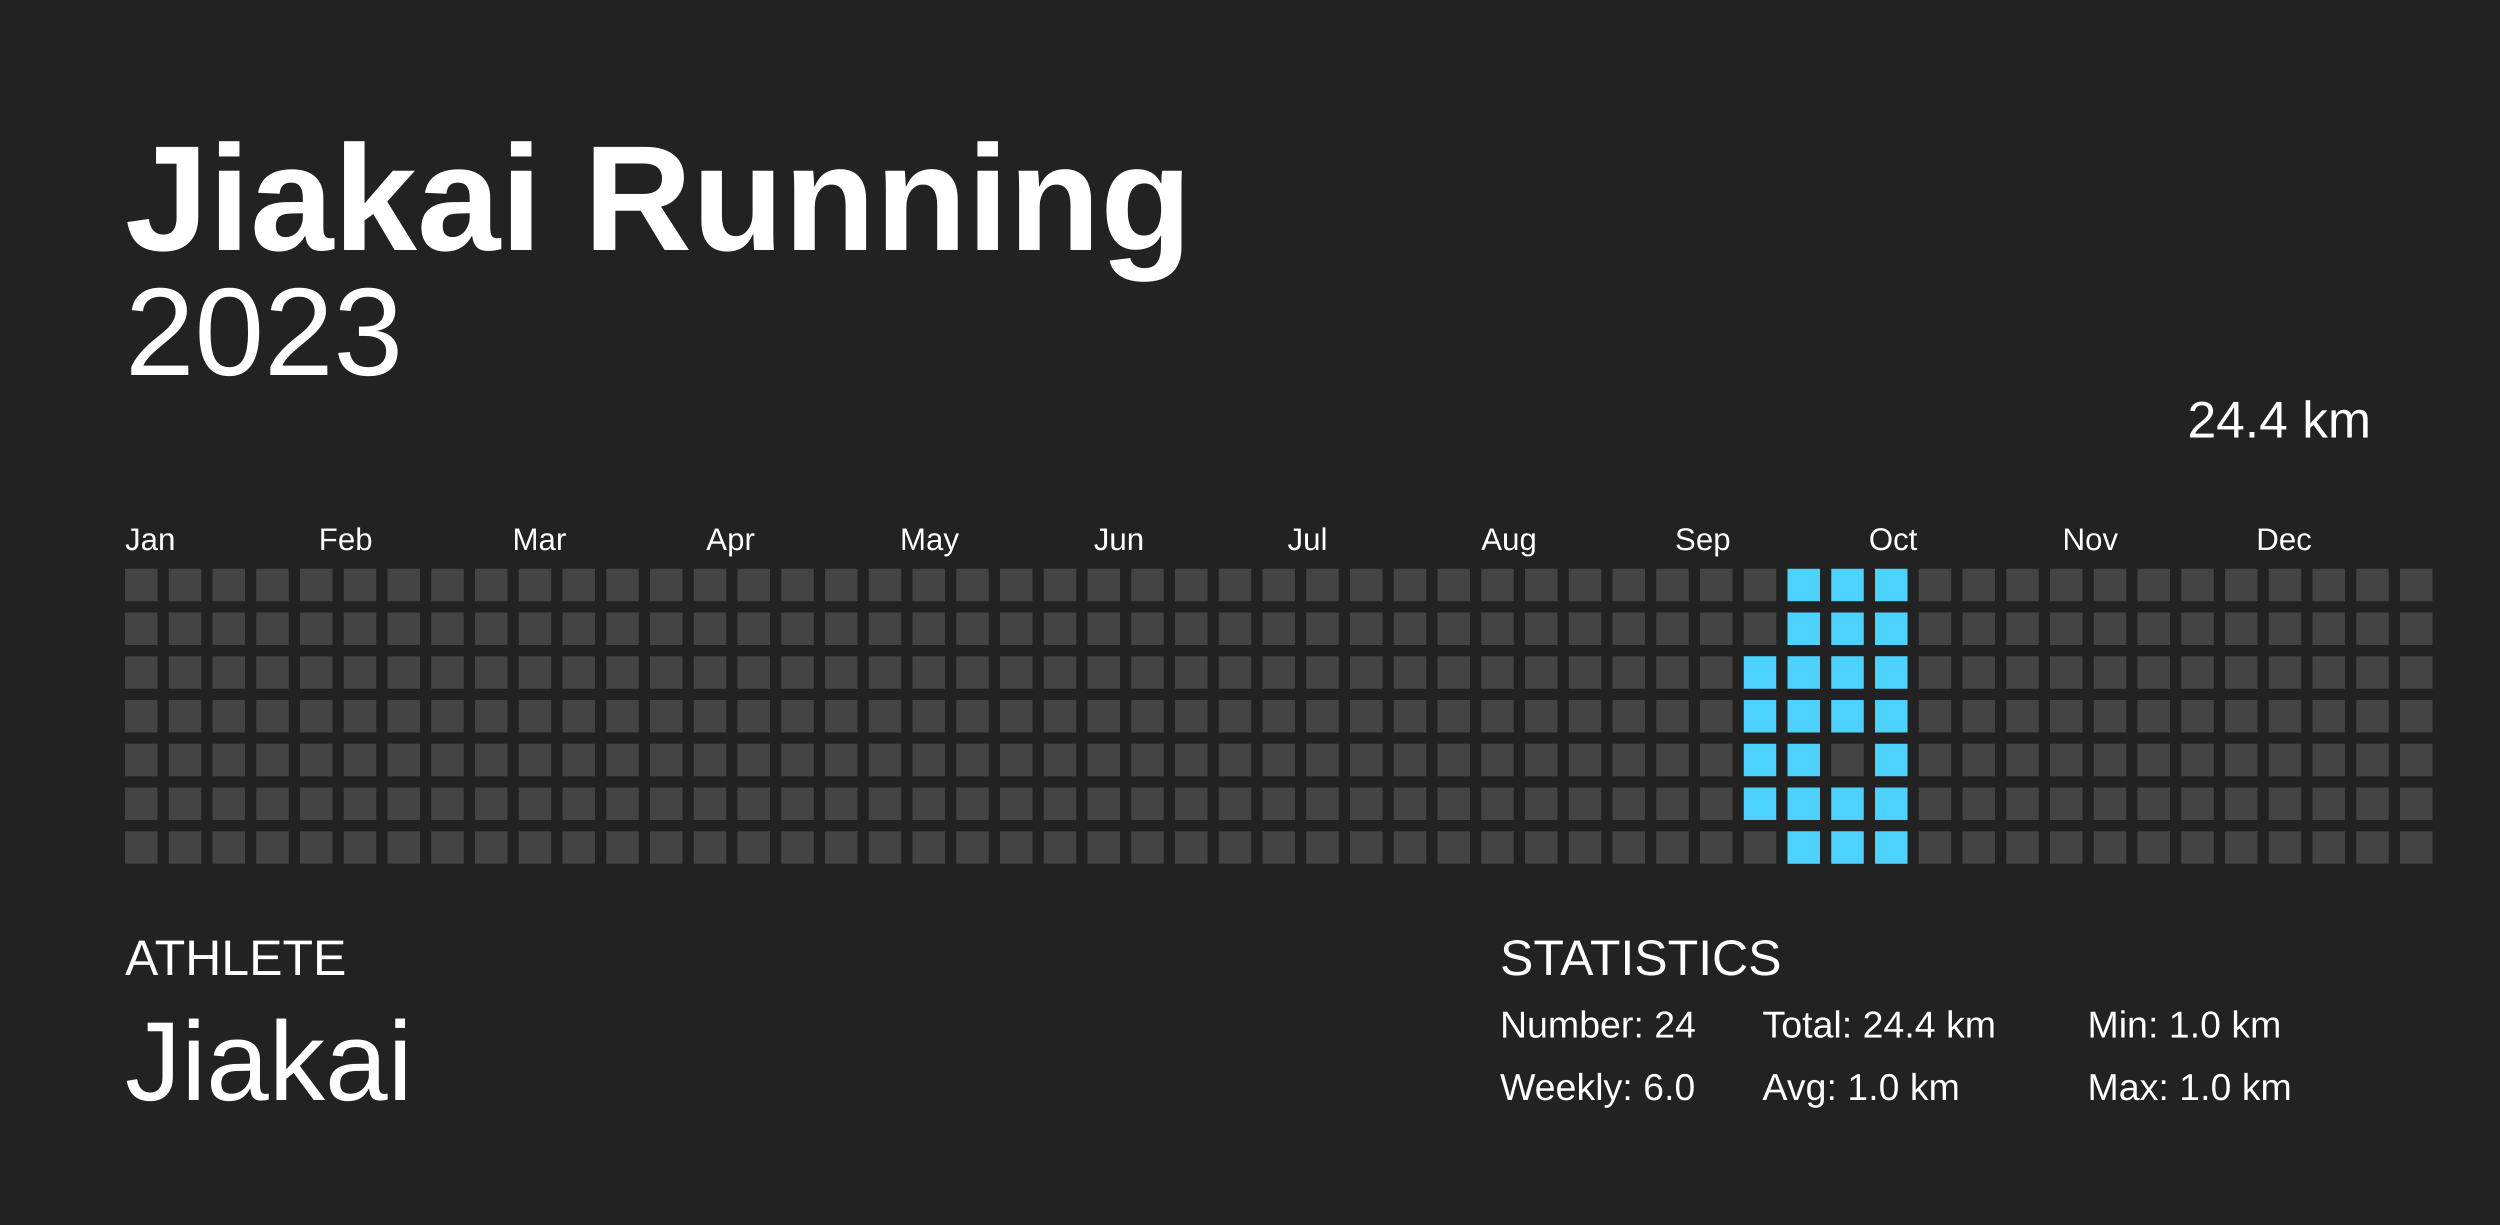
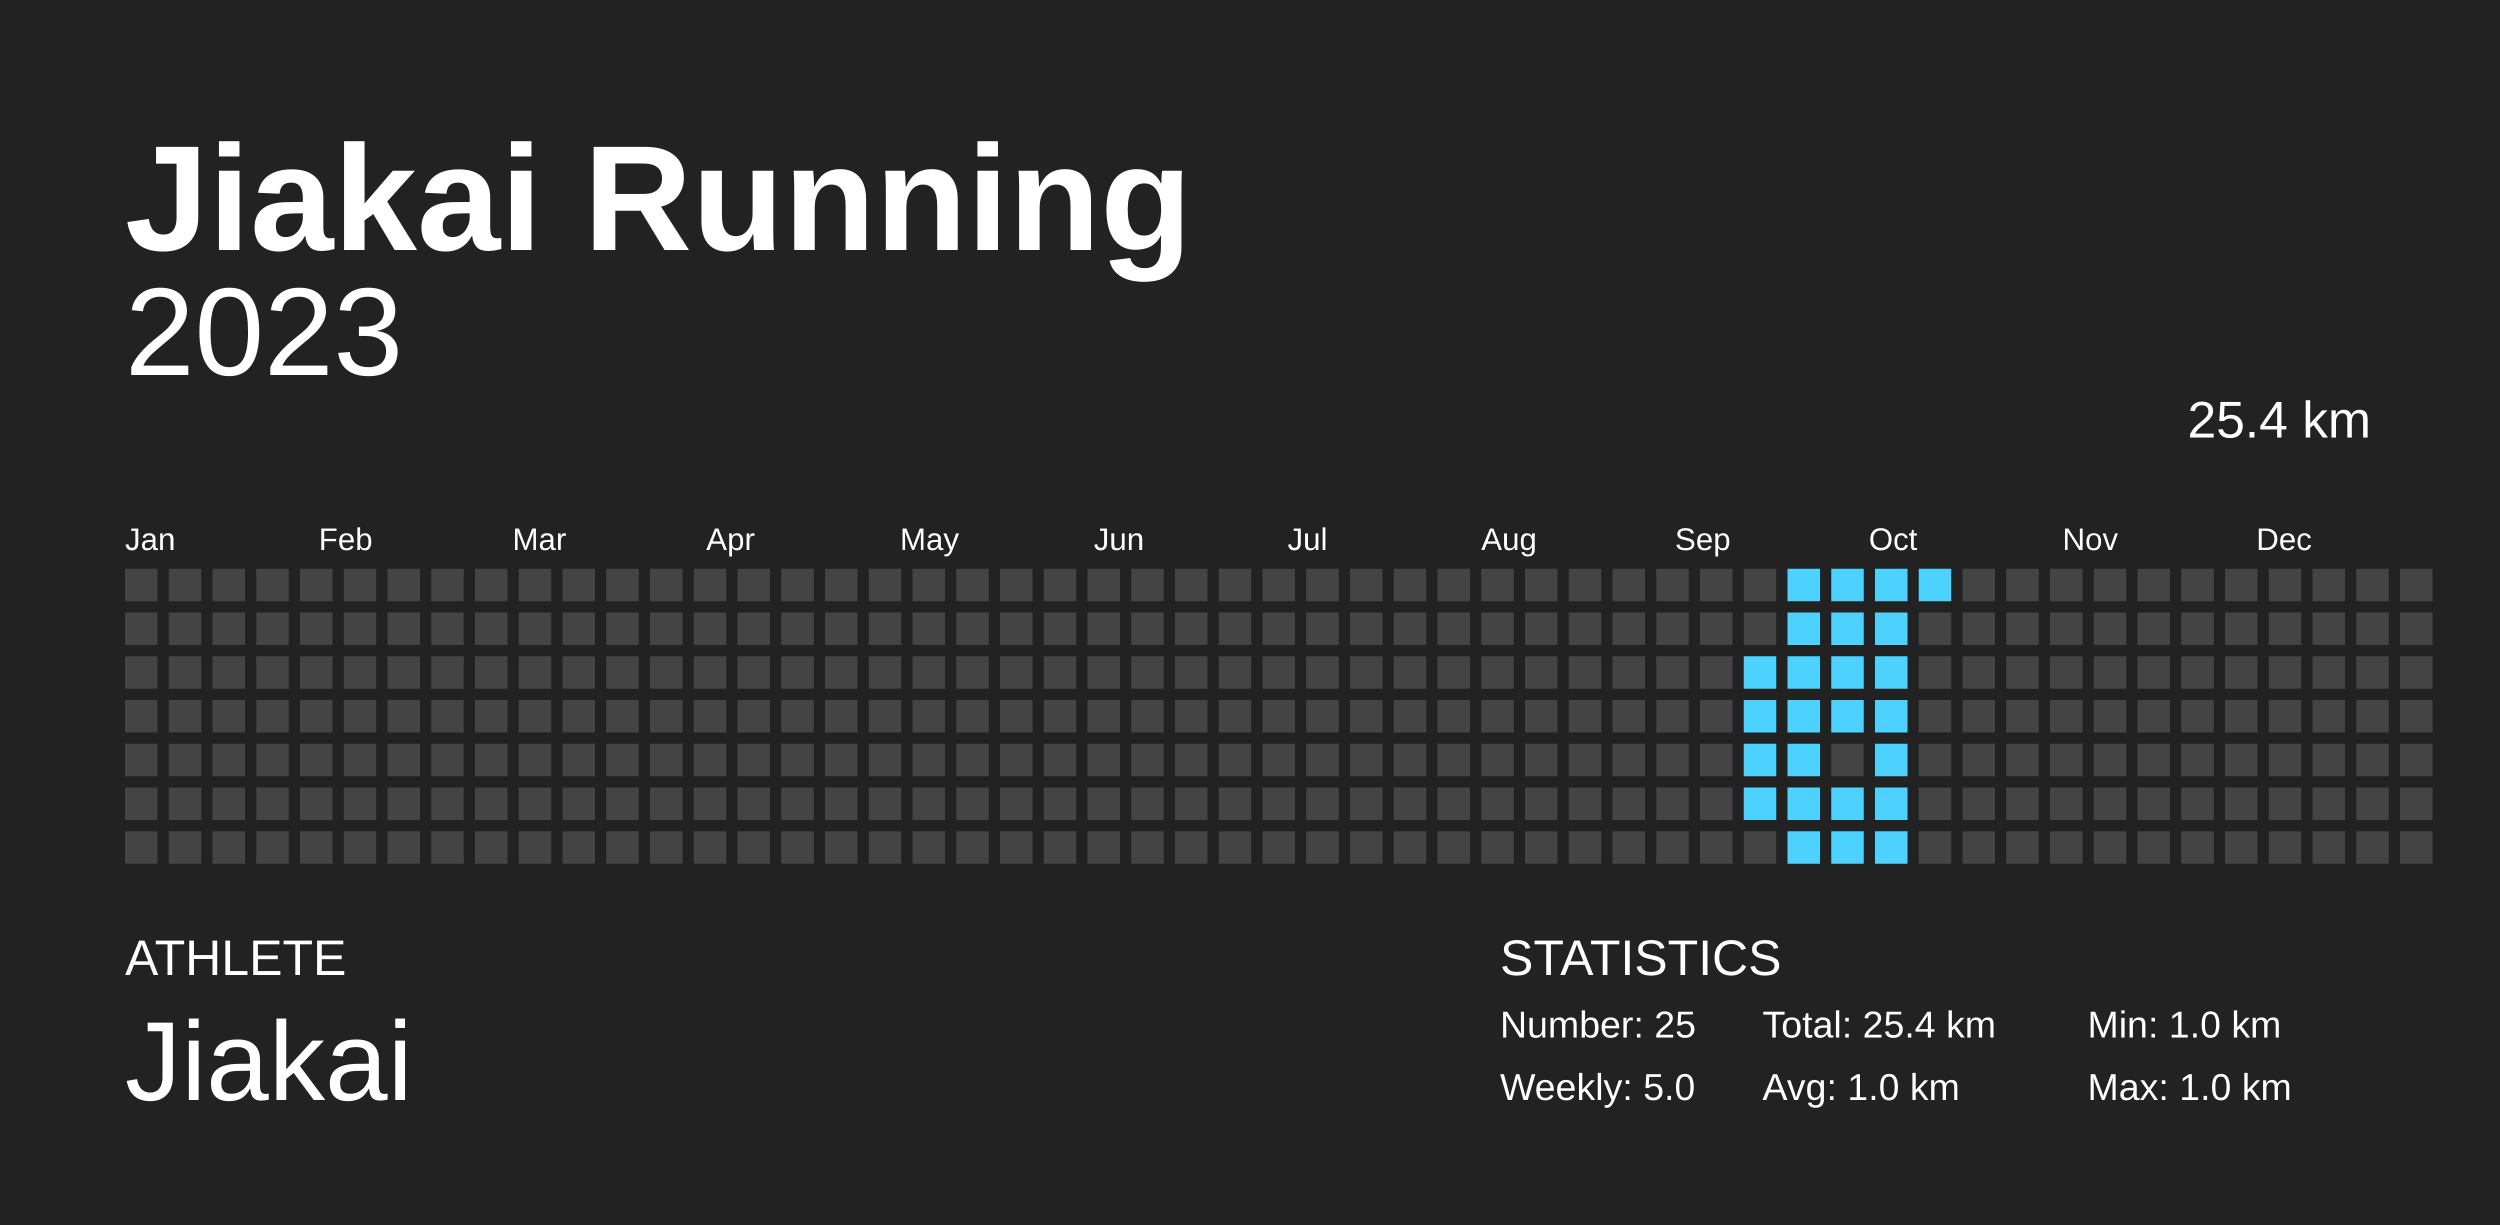
<svg xmlns="http://www.w3.org/2000/svg" baseProfile="full" height="98mm" version="1.1" viewBox="0,0,200,98" width="200mm">
  <defs />
  <rect fill="#222222" height="98" width="200" x="0" y="0" />
  <text fill="#FFFFFF" style="font-size:12px; font-family:Arial; font-weight:bold;" x="10" y="20">Jiakai Running</text>
  <text fill="#FFFFFF" style="font-size:4px; font-family:Arial" x="10" y="78">ATHLETE</text>
  <text fill="#FFFFFF" style="font-size:9px; font-family:Arial" x="10" y="88">Jiakai</text>
  <text fill="#FFFFFF" style="font-size:4px; font-family:Arial" x="120" y="78">STATISTICS</text>
-   <text fill="#FFFFFF" style="font-size:3px; font-family:Arial" x="120" y="83">Number: 24</text>
-   <text fill="#FFFFFF" style="font-size:3px; font-family:Arial" x="120" y="88">Weekly: 6.0</text>
-   <text fill="#FFFFFF" style="font-size:3px; font-family:Arial" x="141" y="83">Total: 24.4 km</text>
+   <text fill="#FFFFFF" style="font-size:3px; font-family:Arial" x="120" y="83">Number: 25</text>
+   <text fill="#FFFFFF" style="font-size:3px; font-family:Arial" x="120" y="88">Weekly: 5.0</text>
+   <text fill="#FFFFFF" style="font-size:3px; font-family:Arial" x="141" y="83">Total: 25.4 km</text>
  <text fill="#FFFFFF" style="font-size:3px; font-family:Arial" x="141" y="88">Avg: 1.0 km</text>
  <text fill="#FFFFFF" style="font-size:3px; font-family:Arial" x="167" y="83">Min: 1.0 km</text>
  <text fill="#FFFFFF" style="font-size:3px; font-family:Arial" x="167" y="88">Max: 1.0 km</text>
  <text alignment-baseline="hanging" fill="#FFFFFF" style="font-size:10.0px; font-family:Arial;" x="10" y="30">2023</text>
-   <text alignment-baseline="hanging" fill="#FFFFFF" style="font-size:4.125px; font-family:Arial;" x="175" y="35">24.4 km</text>
+   <text alignment-baseline="hanging" fill="#FFFFFF" style="font-size:4.125px; font-family:Arial;" x="175" y="35">25.4 km</text>
  <text fill="#FFFFFF" style="font-size:2.5px; font-family:Arial" x="10.0" y="44">Jan</text>
  <text fill="#FFFFFF" style="font-size:2.5px; font-family:Arial" x="25.5" y="44">Feb</text>
  <text fill="#FFFFFF" style="font-size:2.5px; font-family:Arial" x="41.0" y="44">Mar</text>
  <text fill="#FFFFFF" style="font-size:2.5px; font-family:Arial" x="56.5" y="44">Apr</text>
  <text fill="#FFFFFF" style="font-size:2.5px; font-family:Arial" x="72.0" y="44">May</text>
  <text fill="#FFFFFF" style="font-size:2.5px; font-family:Arial" x="87.5" y="44">Jun</text>
  <text fill="#FFFFFF" style="font-size:2.5px; font-family:Arial" x="103.0" y="44">Jul</text>
  <text fill="#FFFFFF" style="font-size:2.5px; font-family:Arial" x="118.5" y="44">Aug</text>
  <text fill="#FFFFFF" style="font-size:2.5px; font-family:Arial" x="134.0" y="44">Sep</text>
  <text fill="#FFFFFF" style="font-size:2.5px; font-family:Arial" x="149.5" y="44">Oct</text>
  <text fill="#FFFFFF" style="font-size:2.5px; font-family:Arial" x="165.0" y="44">Nov</text>
  <text fill="#FFFFFF" style="font-size:2.5px; font-family:Arial" x="180.5" y="44">Dec</text>
  <rect fill="#444444" height="2.6" width="2.6" x="10.0" y="45.5" />
  <rect fill="#444444" height="2.6" width="2.6" x="10.0" y="49.0" />
  <rect fill="#444444" height="2.6" width="2.6" x="10.0" y="52.5" />
  <rect fill="#444444" height="2.6" width="2.6" x="10.0" y="56.0" />
  <rect fill="#444444" height="2.6" width="2.6" x="10.0" y="59.5" />
  <rect fill="#444444" height="2.6" width="2.6" x="10.0" y="63.0" />
  <rect fill="#444444" height="2.6" width="2.6" x="10.0" y="66.5" />
  <rect fill="#444444" height="2.6" width="2.6" x="13.5" y="45.5" />
  <rect fill="#444444" height="2.6" width="2.6" x="13.5" y="49.0" />
  <rect fill="#444444" height="2.6" width="2.6" x="13.5" y="52.5" />
  <rect fill="#444444" height="2.6" width="2.6" x="13.5" y="56.0" />
  <rect fill="#444444" height="2.6" width="2.6" x="13.5" y="59.5" />
  <rect fill="#444444" height="2.6" width="2.6" x="13.5" y="63.0" />
  <rect fill="#444444" height="2.6" width="2.6" x="13.5" y="66.5" />
  <rect fill="#444444" height="2.6" width="2.6" x="17.0" y="45.5" />
  <rect fill="#444444" height="2.6" width="2.6" x="17.0" y="49.0" />
  <rect fill="#444444" height="2.6" width="2.6" x="17.0" y="52.5" />
  <rect fill="#444444" height="2.6" width="2.6" x="17.0" y="56.0" />
  <rect fill="#444444" height="2.6" width="2.6" x="17.0" y="59.5" />
  <rect fill="#444444" height="2.6" width="2.6" x="17.0" y="63.0" />
  <rect fill="#444444" height="2.6" width="2.6" x="17.0" y="66.5" />
  <rect fill="#444444" height="2.6" width="2.6" x="20.5" y="45.5" />
  <rect fill="#444444" height="2.6" width="2.6" x="20.5" y="49.0" />
  <rect fill="#444444" height="2.6" width="2.6" x="20.5" y="52.5" />
  <rect fill="#444444" height="2.6" width="2.6" x="20.5" y="56.0" />
  <rect fill="#444444" height="2.6" width="2.6" x="20.5" y="59.5" />
  <rect fill="#444444" height="2.6" width="2.6" x="20.5" y="63.0" />
  <rect fill="#444444" height="2.6" width="2.6" x="20.5" y="66.5" />
  <rect fill="#444444" height="2.6" width="2.6" x="24.0" y="45.5" />
  <rect fill="#444444" height="2.6" width="2.6" x="24.0" y="49.0" />
  <rect fill="#444444" height="2.6" width="2.6" x="24.0" y="52.5" />
  <rect fill="#444444" height="2.6" width="2.6" x="24.0" y="56.0" />
  <rect fill="#444444" height="2.6" width="2.6" x="24.0" y="59.5" />
  <rect fill="#444444" height="2.6" width="2.6" x="24.0" y="63.0" />
  <rect fill="#444444" height="2.6" width="2.6" x="24.0" y="66.5" />
  <rect fill="#444444" height="2.6" width="2.6" x="27.5" y="45.5" />
  <rect fill="#444444" height="2.6" width="2.6" x="27.5" y="49.0" />
  <rect fill="#444444" height="2.6" width="2.6" x="27.5" y="52.5" />
  <rect fill="#444444" height="2.6" width="2.6" x="27.5" y="56.0" />
  <rect fill="#444444" height="2.6" width="2.6" x="27.5" y="59.5" />
  <rect fill="#444444" height="2.6" width="2.6" x="27.5" y="63.0" />
  <rect fill="#444444" height="2.6" width="2.6" x="27.5" y="66.5" />
  <rect fill="#444444" height="2.6" width="2.6" x="31.0" y="45.5" />
  <rect fill="#444444" height="2.6" width="2.6" x="31.0" y="49.0" />
  <rect fill="#444444" height="2.6" width="2.6" x="31.0" y="52.5" />
  <rect fill="#444444" height="2.6" width="2.6" x="31.0" y="56.0" />
  <rect fill="#444444" height="2.6" width="2.6" x="31.0" y="59.5" />
  <rect fill="#444444" height="2.6" width="2.6" x="31.0" y="63.0" />
  <rect fill="#444444" height="2.6" width="2.6" x="31.0" y="66.5" />
  <rect fill="#444444" height="2.6" width="2.6" x="34.5" y="45.5" />
  <rect fill="#444444" height="2.6" width="2.6" x="34.5" y="49.0" />
  <rect fill="#444444" height="2.6" width="2.6" x="34.5" y="52.5" />
  <rect fill="#444444" height="2.6" width="2.6" x="34.5" y="56.0" />
  <rect fill="#444444" height="2.6" width="2.6" x="34.5" y="59.5" />
  <rect fill="#444444" height="2.6" width="2.6" x="34.5" y="63.0" />
  <rect fill="#444444" height="2.6" width="2.6" x="34.5" y="66.5" />
  <rect fill="#444444" height="2.6" width="2.6" x="38.0" y="45.5" />
  <rect fill="#444444" height="2.6" width="2.6" x="38.0" y="49.0" />
  <rect fill="#444444" height="2.6" width="2.6" x="38.0" y="52.5" />
  <rect fill="#444444" height="2.6" width="2.6" x="38.0" y="56.0" />
  <rect fill="#444444" height="2.6" width="2.6" x="38.0" y="59.5" />
  <rect fill="#444444" height="2.6" width="2.6" x="38.0" y="63.0" />
  <rect fill="#444444" height="2.6" width="2.6" x="38.0" y="66.5" />
  <rect fill="#444444" height="2.6" width="2.6" x="41.5" y="45.5" />
  <rect fill="#444444" height="2.6" width="2.6" x="41.5" y="49.0" />
  <rect fill="#444444" height="2.6" width="2.6" x="41.5" y="52.5" />
  <rect fill="#444444" height="2.6" width="2.6" x="41.5" y="56.0" />
  <rect fill="#444444" height="2.6" width="2.6" x="41.5" y="59.5" />
  <rect fill="#444444" height="2.6" width="2.6" x="41.5" y="63.0" />
  <rect fill="#444444" height="2.6" width="2.6" x="41.5" y="66.5" />
  <rect fill="#444444" height="2.6" width="2.6" x="45.0" y="45.5" />
  <rect fill="#444444" height="2.6" width="2.6" x="45.0" y="49.0" />
  <rect fill="#444444" height="2.6" width="2.6" x="45.0" y="52.5" />
  <rect fill="#444444" height="2.6" width="2.6" x="45.0" y="56.0" />
  <rect fill="#444444" height="2.6" width="2.6" x="45.0" y="59.5" />
  <rect fill="#444444" height="2.6" width="2.6" x="45.0" y="63.0" />
  <rect fill="#444444" height="2.6" width="2.6" x="45.0" y="66.5" />
  <rect fill="#444444" height="2.6" width="2.6" x="48.5" y="45.5" />
  <rect fill="#444444" height="2.6" width="2.6" x="48.5" y="49.0" />
  <rect fill="#444444" height="2.6" width="2.6" x="48.5" y="52.5" />
  <rect fill="#444444" height="2.6" width="2.6" x="48.5" y="56.0" />
  <rect fill="#444444" height="2.6" width="2.6" x="48.5" y="59.5" />
  <rect fill="#444444" height="2.6" width="2.6" x="48.5" y="63.0" />
  <rect fill="#444444" height="2.6" width="2.6" x="48.5" y="66.5" />
  <rect fill="#444444" height="2.6" width="2.6" x="52.0" y="45.5" />
  <rect fill="#444444" height="2.6" width="2.6" x="52.0" y="49.0" />
  <rect fill="#444444" height="2.6" width="2.6" x="52.0" y="52.5" />
  <rect fill="#444444" height="2.6" width="2.6" x="52.0" y="56.0" />
  <rect fill="#444444" height="2.6" width="2.6" x="52.0" y="59.5" />
  <rect fill="#444444" height="2.6" width="2.6" x="52.0" y="63.0" />
  <rect fill="#444444" height="2.6" width="2.6" x="52.0" y="66.5" />
  <rect fill="#444444" height="2.6" width="2.6" x="55.5" y="45.5" />
  <rect fill="#444444" height="2.6" width="2.6" x="55.5" y="49.0" />
  <rect fill="#444444" height="2.6" width="2.6" x="55.5" y="52.5" />
  <rect fill="#444444" height="2.6" width="2.6" x="55.5" y="56.0" />
  <rect fill="#444444" height="2.6" width="2.6" x="55.5" y="59.5" />
  <rect fill="#444444" height="2.6" width="2.6" x="55.5" y="63.0" />
  <rect fill="#444444" height="2.6" width="2.6" x="55.5" y="66.5" />
  <rect fill="#444444" height="2.6" width="2.6" x="59.0" y="45.5" />
  <rect fill="#444444" height="2.6" width="2.6" x="59.0" y="49.0" />
  <rect fill="#444444" height="2.6" width="2.6" x="59.0" y="52.5" />
  <rect fill="#444444" height="2.6" width="2.6" x="59.0" y="56.0" />
  <rect fill="#444444" height="2.6" width="2.6" x="59.0" y="59.5" />
  <rect fill="#444444" height="2.6" width="2.6" x="59.0" y="63.0" />
  <rect fill="#444444" height="2.6" width="2.6" x="59.0" y="66.5" />
  <rect fill="#444444" height="2.6" width="2.6" x="62.5" y="45.5" />
  <rect fill="#444444" height="2.6" width="2.6" x="62.5" y="49.0" />
  <rect fill="#444444" height="2.6" width="2.6" x="62.5" y="52.5" />
  <rect fill="#444444" height="2.6" width="2.6" x="62.5" y="56.0" />
  <rect fill="#444444" height="2.6" width="2.6" x="62.5" y="59.5" />
  <rect fill="#444444" height="2.6" width="2.6" x="62.5" y="63.0" />
  <rect fill="#444444" height="2.6" width="2.6" x="62.5" y="66.5" />
  <rect fill="#444444" height="2.6" width="2.6" x="66.0" y="45.5" />
  <rect fill="#444444" height="2.6" width="2.6" x="66.0" y="49.0" />
  <rect fill="#444444" height="2.6" width="2.6" x="66.0" y="52.5" />
  <rect fill="#444444" height="2.6" width="2.6" x="66.0" y="56.0" />
  <rect fill="#444444" height="2.6" width="2.6" x="66.0" y="59.5" />
  <rect fill="#444444" height="2.6" width="2.6" x="66.0" y="63.0" />
  <rect fill="#444444" height="2.6" width="2.6" x="66.0" y="66.5" />
  <rect fill="#444444" height="2.6" width="2.6" x="69.5" y="45.5" />
  <rect fill="#444444" height="2.6" width="2.6" x="69.5" y="49.0" />
  <rect fill="#444444" height="2.6" width="2.6" x="69.5" y="52.5" />
  <rect fill="#444444" height="2.6" width="2.6" x="69.5" y="56.0" />
  <rect fill="#444444" height="2.6" width="2.6" x="69.5" y="59.5" />
  <rect fill="#444444" height="2.6" width="2.6" x="69.5" y="63.0" />
  <rect fill="#444444" height="2.6" width="2.6" x="69.5" y="66.5" />
  <rect fill="#444444" height="2.6" width="2.6" x="73.0" y="45.5" />
  <rect fill="#444444" height="2.6" width="2.6" x="73.0" y="49.0" />
  <rect fill="#444444" height="2.6" width="2.6" x="73.0" y="52.5" />
  <rect fill="#444444" height="2.6" width="2.6" x="73.0" y="56.0" />
  <rect fill="#444444" height="2.6" width="2.6" x="73.0" y="59.5" />
  <rect fill="#444444" height="2.6" width="2.6" x="73.0" y="63.0" />
  <rect fill="#444444" height="2.6" width="2.6" x="73.0" y="66.5" />
  <rect fill="#444444" height="2.6" width="2.6" x="76.5" y="45.5" />
  <rect fill="#444444" height="2.6" width="2.6" x="76.5" y="49.0" />
  <rect fill="#444444" height="2.6" width="2.6" x="76.5" y="52.5" />
  <rect fill="#444444" height="2.6" width="2.6" x="76.5" y="56.0" />
  <rect fill="#444444" height="2.6" width="2.6" x="76.5" y="59.5" />
  <rect fill="#444444" height="2.6" width="2.6" x="76.5" y="63.0" />
  <rect fill="#444444" height="2.6" width="2.6" x="76.5" y="66.5" />
  <rect fill="#444444" height="2.6" width="2.6" x="80.0" y="45.5" />
  <rect fill="#444444" height="2.6" width="2.6" x="80.0" y="49.0" />
  <rect fill="#444444" height="2.6" width="2.6" x="80.0" y="52.5" />
  <rect fill="#444444" height="2.6" width="2.6" x="80.0" y="56.0" />
  <rect fill="#444444" height="2.6" width="2.6" x="80.0" y="59.5" />
  <rect fill="#444444" height="2.6" width="2.6" x="80.0" y="63.0" />
  <rect fill="#444444" height="2.6" width="2.6" x="80.0" y="66.5" />
  <rect fill="#444444" height="2.6" width="2.6" x="83.5" y="45.5" />
  <rect fill="#444444" height="2.6" width="2.6" x="83.5" y="49.0" />
  <rect fill="#444444" height="2.6" width="2.6" x="83.5" y="52.5" />
  <rect fill="#444444" height="2.6" width="2.6" x="83.5" y="56.0" />
  <rect fill="#444444" height="2.6" width="2.6" x="83.5" y="59.5" />
  <rect fill="#444444" height="2.6" width="2.6" x="83.5" y="63.0" />
  <rect fill="#444444" height="2.6" width="2.6" x="83.5" y="66.5" />
  <rect fill="#444444" height="2.6" width="2.6" x="87.0" y="45.5" />
  <rect fill="#444444" height="2.6" width="2.6" x="87.0" y="49.0" />
  <rect fill="#444444" height="2.6" width="2.6" x="87.0" y="52.5" />
  <rect fill="#444444" height="2.6" width="2.6" x="87.0" y="56.0" />
  <rect fill="#444444" height="2.6" width="2.6" x="87.0" y="59.5" />
  <rect fill="#444444" height="2.6" width="2.6" x="87.0" y="63.0" />
  <rect fill="#444444" height="2.6" width="2.6" x="87.0" y="66.5" />
  <rect fill="#444444" height="2.6" width="2.6" x="90.5" y="45.5" />
  <rect fill="#444444" height="2.6" width="2.6" x="90.5" y="49.0" />
  <rect fill="#444444" height="2.6" width="2.6" x="90.5" y="52.5" />
  <rect fill="#444444" height="2.6" width="2.6" x="90.5" y="56.0" />
  <rect fill="#444444" height="2.6" width="2.6" x="90.5" y="59.5" />
  <rect fill="#444444" height="2.6" width="2.6" x="90.5" y="63.0" />
  <rect fill="#444444" height="2.6" width="2.6" x="90.5" y="66.5" />
  <rect fill="#444444" height="2.6" width="2.6" x="94.0" y="45.5" />
  <rect fill="#444444" height="2.6" width="2.6" x="94.0" y="49.0" />
  <rect fill="#444444" height="2.6" width="2.6" x="94.0" y="52.5" />
  <rect fill="#444444" height="2.6" width="2.6" x="94.0" y="56.0" />
  <rect fill="#444444" height="2.6" width="2.6" x="94.0" y="59.5" />
  <rect fill="#444444" height="2.6" width="2.6" x="94.0" y="63.0" />
  <rect fill="#444444" height="2.6" width="2.6" x="94.0" y="66.5" />
  <rect fill="#444444" height="2.6" width="2.6" x="97.5" y="45.5" />
  <rect fill="#444444" height="2.6" width="2.6" x="97.5" y="49.0" />
  <rect fill="#444444" height="2.6" width="2.6" x="97.5" y="52.5" />
  <rect fill="#444444" height="2.6" width="2.6" x="97.5" y="56.0" />
  <rect fill="#444444" height="2.6" width="2.6" x="97.5" y="59.5" />
  <rect fill="#444444" height="2.6" width="2.6" x="97.5" y="63.0" />
  <rect fill="#444444" height="2.6" width="2.6" x="97.5" y="66.5" />
  <rect fill="#444444" height="2.6" width="2.6" x="101.0" y="45.5" />
  <rect fill="#444444" height="2.6" width="2.6" x="101.0" y="49.0" />
  <rect fill="#444444" height="2.6" width="2.6" x="101.0" y="52.5" />
  <rect fill="#444444" height="2.6" width="2.6" x="101.0" y="56.0" />
  <rect fill="#444444" height="2.6" width="2.6" x="101.0" y="59.5" />
  <rect fill="#444444" height="2.6" width="2.6" x="101.0" y="63.0" />
  <rect fill="#444444" height="2.6" width="2.6" x="101.0" y="66.5" />
  <rect fill="#444444" height="2.6" width="2.6" x="104.5" y="45.5" />
  <rect fill="#444444" height="2.6" width="2.6" x="104.5" y="49.0" />
  <rect fill="#444444" height="2.6" width="2.6" x="104.5" y="52.5" />
  <rect fill="#444444" height="2.6" width="2.6" x="104.5" y="56.0" />
  <rect fill="#444444" height="2.6" width="2.6" x="104.5" y="59.5" />
  <rect fill="#444444" height="2.6" width="2.6" x="104.5" y="63.0" />
  <rect fill="#444444" height="2.6" width="2.6" x="104.5" y="66.5" />
  <rect fill="#444444" height="2.6" width="2.6" x="108.0" y="45.5" />
  <rect fill="#444444" height="2.6" width="2.6" x="108.0" y="49.0" />
  <rect fill="#444444" height="2.6" width="2.6" x="108.0" y="52.5" />
  <rect fill="#444444" height="2.6" width="2.6" x="108.0" y="56.0" />
  <rect fill="#444444" height="2.6" width="2.6" x="108.0" y="59.5" />
  <rect fill="#444444" height="2.6" width="2.6" x="108.0" y="63.0" />
  <rect fill="#444444" height="2.6" width="2.6" x="108.0" y="66.5" />
  <rect fill="#444444" height="2.6" width="2.6" x="111.5" y="45.5" />
  <rect fill="#444444" height="2.6" width="2.6" x="111.5" y="49.0" />
  <rect fill="#444444" height="2.6" width="2.6" x="111.5" y="52.5" />
  <rect fill="#444444" height="2.6" width="2.6" x="111.5" y="56.0" />
  <rect fill="#444444" height="2.6" width="2.6" x="111.5" y="59.5" />
  <rect fill="#444444" height="2.6" width="2.6" x="111.5" y="63.0" />
  <rect fill="#444444" height="2.6" width="2.6" x="111.5" y="66.5" />
  <rect fill="#444444" height="2.6" width="2.6" x="115.0" y="45.5" />
  <rect fill="#444444" height="2.6" width="2.6" x="115.0" y="49.0" />
  <rect fill="#444444" height="2.6" width="2.6" x="115.0" y="52.5" />
  <rect fill="#444444" height="2.6" width="2.6" x="115.0" y="56.0" />
  <rect fill="#444444" height="2.6" width="2.6" x="115.0" y="59.5" />
  <rect fill="#444444" height="2.6" width="2.6" x="115.0" y="63.0" />
  <rect fill="#444444" height="2.6" width="2.6" x="115.0" y="66.5" />
  <rect fill="#444444" height="2.6" width="2.6" x="118.5" y="45.5" />
  <rect fill="#444444" height="2.6" width="2.6" x="118.5" y="49.0" />
  <rect fill="#444444" height="2.6" width="2.6" x="118.5" y="52.5" />
  <rect fill="#444444" height="2.6" width="2.6" x="118.5" y="56.0" />
  <rect fill="#444444" height="2.6" width="2.6" x="118.5" y="59.5" />
  <rect fill="#444444" height="2.6" width="2.6" x="118.5" y="63.0" />
  <rect fill="#444444" height="2.6" width="2.6" x="118.5" y="66.5" />
  <rect fill="#444444" height="2.6" width="2.6" x="122.0" y="45.5" />
  <rect fill="#444444" height="2.6" width="2.6" x="122.0" y="49.0" />
  <rect fill="#444444" height="2.6" width="2.6" x="122.0" y="52.5" />
  <rect fill="#444444" height="2.6" width="2.6" x="122.0" y="56.0" />
  <rect fill="#444444" height="2.6" width="2.6" x="122.0" y="59.5" />
  <rect fill="#444444" height="2.6" width="2.6" x="122.0" y="63.0" />
  <rect fill="#444444" height="2.6" width="2.6" x="122.0" y="66.5" />
  <rect fill="#444444" height="2.6" width="2.6" x="125.5" y="45.5" />
  <rect fill="#444444" height="2.6" width="2.6" x="125.5" y="49.0" />
  <rect fill="#444444" height="2.6" width="2.6" x="125.5" y="52.5" />
  <rect fill="#444444" height="2.6" width="2.6" x="125.5" y="56.0" />
  <rect fill="#444444" height="2.6" width="2.6" x="125.5" y="59.5" />
  <rect fill="#444444" height="2.6" width="2.6" x="125.5" y="63.0" />
  <rect fill="#444444" height="2.6" width="2.6" x="125.5" y="66.5" />
  <rect fill="#444444" height="2.6" width="2.6" x="129.0" y="45.5" />
  <rect fill="#444444" height="2.6" width="2.6" x="129.0" y="49.0" />
  <rect fill="#444444" height="2.6" width="2.6" x="129.0" y="52.5" />
  <rect fill="#444444" height="2.6" width="2.6" x="129.0" y="56.0" />
  <rect fill="#444444" height="2.6" width="2.6" x="129.0" y="59.5" />
  <rect fill="#444444" height="2.6" width="2.6" x="129.0" y="63.0" />
  <rect fill="#444444" height="2.6" width="2.6" x="129.0" y="66.5" />
  <rect fill="#444444" height="2.6" width="2.6" x="132.5" y="45.5" />
  <rect fill="#444444" height="2.6" width="2.6" x="132.5" y="49.0" />
  <rect fill="#444444" height="2.6" width="2.6" x="132.5" y="52.5" />
  <rect fill="#444444" height="2.6" width="2.6" x="132.5" y="56.0" />
  <rect fill="#444444" height="2.6" width="2.6" x="132.5" y="59.5" />
  <rect fill="#444444" height="2.6" width="2.6" x="132.5" y="63.0" />
  <rect fill="#444444" height="2.6" width="2.6" x="132.5" y="66.5" />
  <rect fill="#444444" height="2.6" width="2.6" x="136.0" y="45.5" />
  <rect fill="#444444" height="2.6" width="2.6" x="136.0" y="49.0" />
  <rect fill="#444444" height="2.6" width="2.6" x="136.0" y="52.5" />
  <rect fill="#444444" height="2.6" width="2.6" x="136.0" y="56.0" />
  <rect fill="#444444" height="2.6" width="2.6" x="136.0" y="59.5" />
  <rect fill="#444444" height="2.6" width="2.6" x="136.0" y="63.0" />
  <rect fill="#444444" height="2.6" width="2.6" x="136.0" y="66.5" />
  <rect fill="#444444" height="2.6" width="2.6" x="139.5" y="45.5" />
  <rect fill="#444444" height="2.6" width="2.6" x="139.5" y="49.0" />
  <rect fill="#4dd2ff" height="2.6" width="2.6" x="139.5" y="52.5" />
  <rect fill="#4dd2ff" height="2.6" width="2.6" x="139.5" y="56.0" />
  <rect fill="#4dd2ff" height="2.6" width="2.6" x="139.5" y="59.5" />
  <rect fill="#4dd2ff" height="2.6" width="2.6" x="139.5" y="63.0" />
  <rect fill="#444444" height="2.6" width="2.6" x="139.5" y="66.5" />
  <rect fill="#4dd2ff" height="2.6" width="2.6" x="143.0" y="45.5" />
  <rect fill="#4dd2ff" height="2.6" width="2.6" x="143.0" y="49.0" />
  <rect fill="#4dd2ff" height="2.6" width="2.6" x="143.0" y="52.5" />
  <rect fill="#4dd2ff" height="2.6" width="2.6" x="143.0" y="56.0" />
  <rect fill="#4dd2ff" height="2.6" width="2.6" x="143.0" y="59.5" />
  <rect fill="#4dd2ff" height="2.6" width="2.6" x="143.0" y="63.0" />
  <rect fill="#4dd2ff" height="2.6" width="2.6" x="143.0" y="66.5" />
  <rect fill="#4dd2ff" height="2.6" width="2.6" x="146.5" y="45.5" />
  <rect fill="#4dd2ff" height="2.6" width="2.6" x="146.5" y="49.0" />
  <rect fill="#4dd2ff" height="2.6" width="2.6" x="146.5" y="52.5" />
  <rect fill="#4dd2ff" height="2.6" width="2.6" x="146.5" y="56.0" />
  <rect fill="#444444" height="2.6" width="2.6" x="146.5" y="59.5" />
  <rect fill="#4dd2ff" height="2.6" width="2.6" x="146.5" y="63.0" />
  <rect fill="#4dd2ff" height="2.6" width="2.6" x="146.5" y="66.5" />
  <rect fill="#4dd2ff" height="2.6" width="2.6" x="150.0" y="45.5" />
  <rect fill="#4dd2ff" height="2.6" width="2.6" x="150.0" y="49.0" />
  <rect fill="#4dd2ff" height="2.6" width="2.6" x="150.0" y="52.5" />
  <rect fill="#4dd2ff" height="2.6" width="2.6" x="150.0" y="56.0" />
  <rect fill="#4dd2ff" height="2.6" width="2.6" x="150.0" y="59.5" />
  <rect fill="#4dd2ff" height="2.6" width="2.6" x="150.0" y="63.0" />
  <rect fill="#4dd2ff" height="2.6" width="2.6" x="150.0" y="66.5" />
-   <rect fill="#444444" height="2.6" width="2.6" x="153.5" y="45.5" />
+   <rect fill="#4dd2ff" height="2.6" width="2.6" x="153.5" y="45.5" />
  <rect fill="#444444" height="2.6" width="2.6" x="153.5" y="49.0" />
  <rect fill="#444444" height="2.6" width="2.6" x="153.5" y="52.5" />
  <rect fill="#444444" height="2.6" width="2.6" x="153.5" y="56.0" />
  <rect fill="#444444" height="2.6" width="2.6" x="153.5" y="59.5" />
  <rect fill="#444444" height="2.6" width="2.6" x="153.5" y="63.0" />
  <rect fill="#444444" height="2.6" width="2.6" x="153.5" y="66.5" />
  <rect fill="#444444" height="2.6" width="2.6" x="157.0" y="45.5" />
  <rect fill="#444444" height="2.6" width="2.6" x="157.0" y="49.0" />
  <rect fill="#444444" height="2.6" width="2.6" x="157.0" y="52.5" />
  <rect fill="#444444" height="2.6" width="2.6" x="157.0" y="56.0" />
  <rect fill="#444444" height="2.6" width="2.6" x="157.0" y="59.5" />
  <rect fill="#444444" height="2.6" width="2.6" x="157.0" y="63.0" />
  <rect fill="#444444" height="2.6" width="2.6" x="157.0" y="66.5" />
  <rect fill="#444444" height="2.6" width="2.6" x="160.5" y="45.5" />
  <rect fill="#444444" height="2.6" width="2.6" x="160.5" y="49.0" />
  <rect fill="#444444" height="2.6" width="2.6" x="160.5" y="52.5" />
  <rect fill="#444444" height="2.6" width="2.6" x="160.5" y="56.0" />
  <rect fill="#444444" height="2.6" width="2.6" x="160.5" y="59.5" />
  <rect fill="#444444" height="2.6" width="2.6" x="160.5" y="63.0" />
  <rect fill="#444444" height="2.6" width="2.6" x="160.5" y="66.5" />
  <rect fill="#444444" height="2.6" width="2.6" x="164.0" y="45.5" />
  <rect fill="#444444" height="2.6" width="2.6" x="164.0" y="49.0" />
  <rect fill="#444444" height="2.6" width="2.6" x="164.0" y="52.5" />
  <rect fill="#444444" height="2.6" width="2.6" x="164.0" y="56.0" />
  <rect fill="#444444" height="2.6" width="2.6" x="164.0" y="59.5" />
  <rect fill="#444444" height="2.6" width="2.6" x="164.0" y="63.0" />
  <rect fill="#444444" height="2.6" width="2.6" x="164.0" y="66.5" />
  <rect fill="#444444" height="2.6" width="2.6" x="167.5" y="45.5" />
  <rect fill="#444444" height="2.6" width="2.6" x="167.5" y="49.0" />
  <rect fill="#444444" height="2.6" width="2.6" x="167.5" y="52.5" />
  <rect fill="#444444" height="2.6" width="2.6" x="167.5" y="56.0" />
  <rect fill="#444444" height="2.6" width="2.6" x="167.5" y="59.5" />
  <rect fill="#444444" height="2.6" width="2.6" x="167.5" y="63.0" />
  <rect fill="#444444" height="2.6" width="2.6" x="167.5" y="66.5" />
  <rect fill="#444444" height="2.6" width="2.6" x="171.0" y="45.5" />
  <rect fill="#444444" height="2.6" width="2.6" x="171.0" y="49.0" />
  <rect fill="#444444" height="2.6" width="2.6" x="171.0" y="52.5" />
  <rect fill="#444444" height="2.6" width="2.6" x="171.0" y="56.0" />
  <rect fill="#444444" height="2.6" width="2.6" x="171.0" y="59.5" />
  <rect fill="#444444" height="2.6" width="2.6" x="171.0" y="63.0" />
  <rect fill="#444444" height="2.6" width="2.6" x="171.0" y="66.5" />
  <rect fill="#444444" height="2.6" width="2.6" x="174.5" y="45.5" />
  <rect fill="#444444" height="2.6" width="2.6" x="174.5" y="49.0" />
  <rect fill="#444444" height="2.6" width="2.6" x="174.5" y="52.5" />
  <rect fill="#444444" height="2.6" width="2.6" x="174.5" y="56.0" />
  <rect fill="#444444" height="2.6" width="2.6" x="174.5" y="59.5" />
  <rect fill="#444444" height="2.6" width="2.6" x="174.5" y="63.0" />
  <rect fill="#444444" height="2.6" width="2.6" x="174.5" y="66.5" />
  <rect fill="#444444" height="2.6" width="2.6" x="178.0" y="45.5" />
  <rect fill="#444444" height="2.6" width="2.6" x="178.0" y="49.0" />
  <rect fill="#444444" height="2.6" width="2.6" x="178.0" y="52.5" />
  <rect fill="#444444" height="2.6" width="2.6" x="178.0" y="56.0" />
  <rect fill="#444444" height="2.6" width="2.6" x="178.0" y="59.5" />
  <rect fill="#444444" height="2.6" width="2.6" x="178.0" y="63.0" />
  <rect fill="#444444" height="2.6" width="2.6" x="178.0" y="66.5" />
  <rect fill="#444444" height="2.6" width="2.6" x="181.5" y="45.5" />
  <rect fill="#444444" height="2.6" width="2.6" x="181.5" y="49.0" />
  <rect fill="#444444" height="2.6" width="2.6" x="181.5" y="52.5" />
  <rect fill="#444444" height="2.6" width="2.6" x="181.5" y="56.0" />
  <rect fill="#444444" height="2.6" width="2.6" x="181.5" y="59.5" />
  <rect fill="#444444" height="2.6" width="2.6" x="181.5" y="63.0" />
  <rect fill="#444444" height="2.6" width="2.6" x="181.5" y="66.5" />
  <rect fill="#444444" height="2.6" width="2.6" x="185.0" y="45.5" />
  <rect fill="#444444" height="2.6" width="2.6" x="185.0" y="49.0" />
  <rect fill="#444444" height="2.6" width="2.6" x="185.0" y="52.5" />
  <rect fill="#444444" height="2.6" width="2.6" x="185.0" y="56.0" />
  <rect fill="#444444" height="2.6" width="2.6" x="185.0" y="59.5" />
  <rect fill="#444444" height="2.6" width="2.6" x="185.0" y="63.0" />
  <rect fill="#444444" height="2.6" width="2.6" x="185.0" y="66.5" />
  <rect fill="#444444" height="2.6" width="2.6" x="188.5" y="45.5" />
  <rect fill="#444444" height="2.6" width="2.6" x="188.5" y="49.0" />
  <rect fill="#444444" height="2.6" width="2.6" x="188.5" y="52.5" />
  <rect fill="#444444" height="2.6" width="2.6" x="188.5" y="56.0" />
  <rect fill="#444444" height="2.6" width="2.6" x="188.5" y="59.5" />
  <rect fill="#444444" height="2.6" width="2.6" x="188.5" y="63.0" />
  <rect fill="#444444" height="2.6" width="2.6" x="188.5" y="66.5" />
  <rect fill="#444444" height="2.6" width="2.6" x="192.0" y="45.5" />
  <rect fill="#444444" height="2.6" width="2.6" x="192.0" y="49.0" />
  <rect fill="#444444" height="2.6" width="2.6" x="192.0" y="52.5" />
  <rect fill="#444444" height="2.6" width="2.6" x="192.0" y="56.0" />
  <rect fill="#444444" height="2.6" width="2.6" x="192.0" y="59.5" />
  <rect fill="#444444" height="2.6" width="2.6" x="192.0" y="63.0" />
  <rect fill="#444444" height="2.6" width="2.6" x="192.0" y="66.5" />
</svg>
